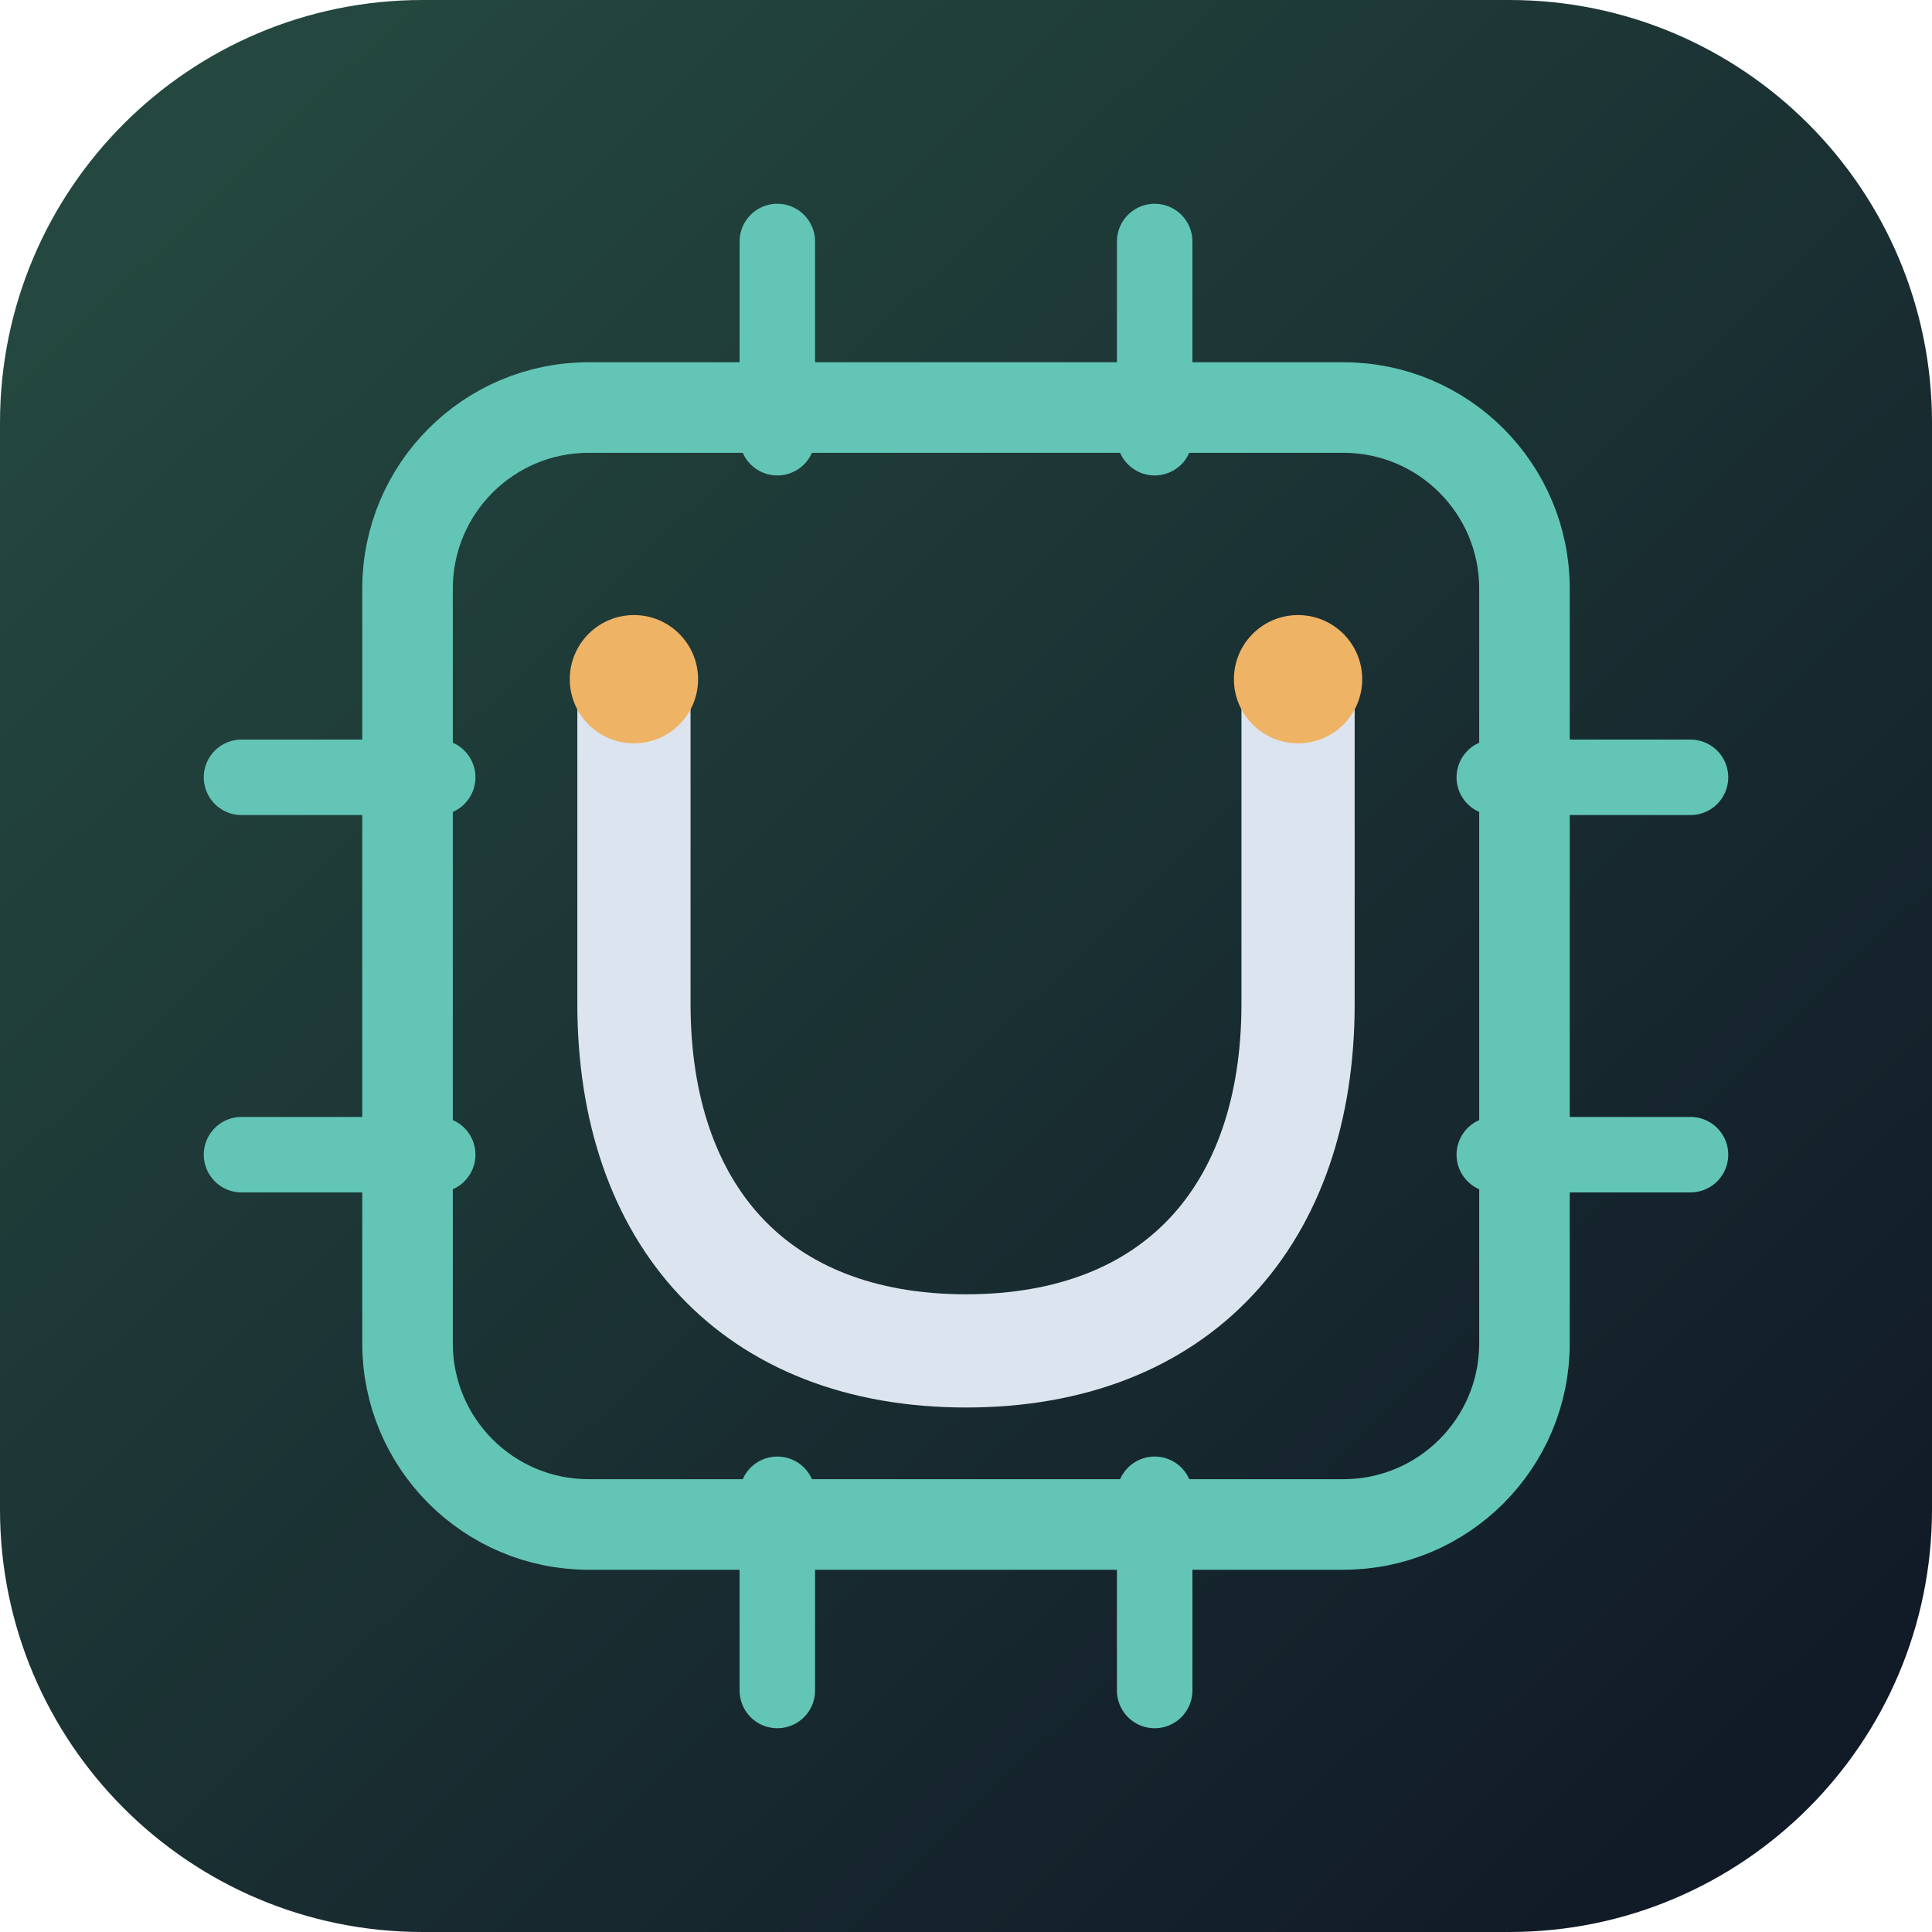
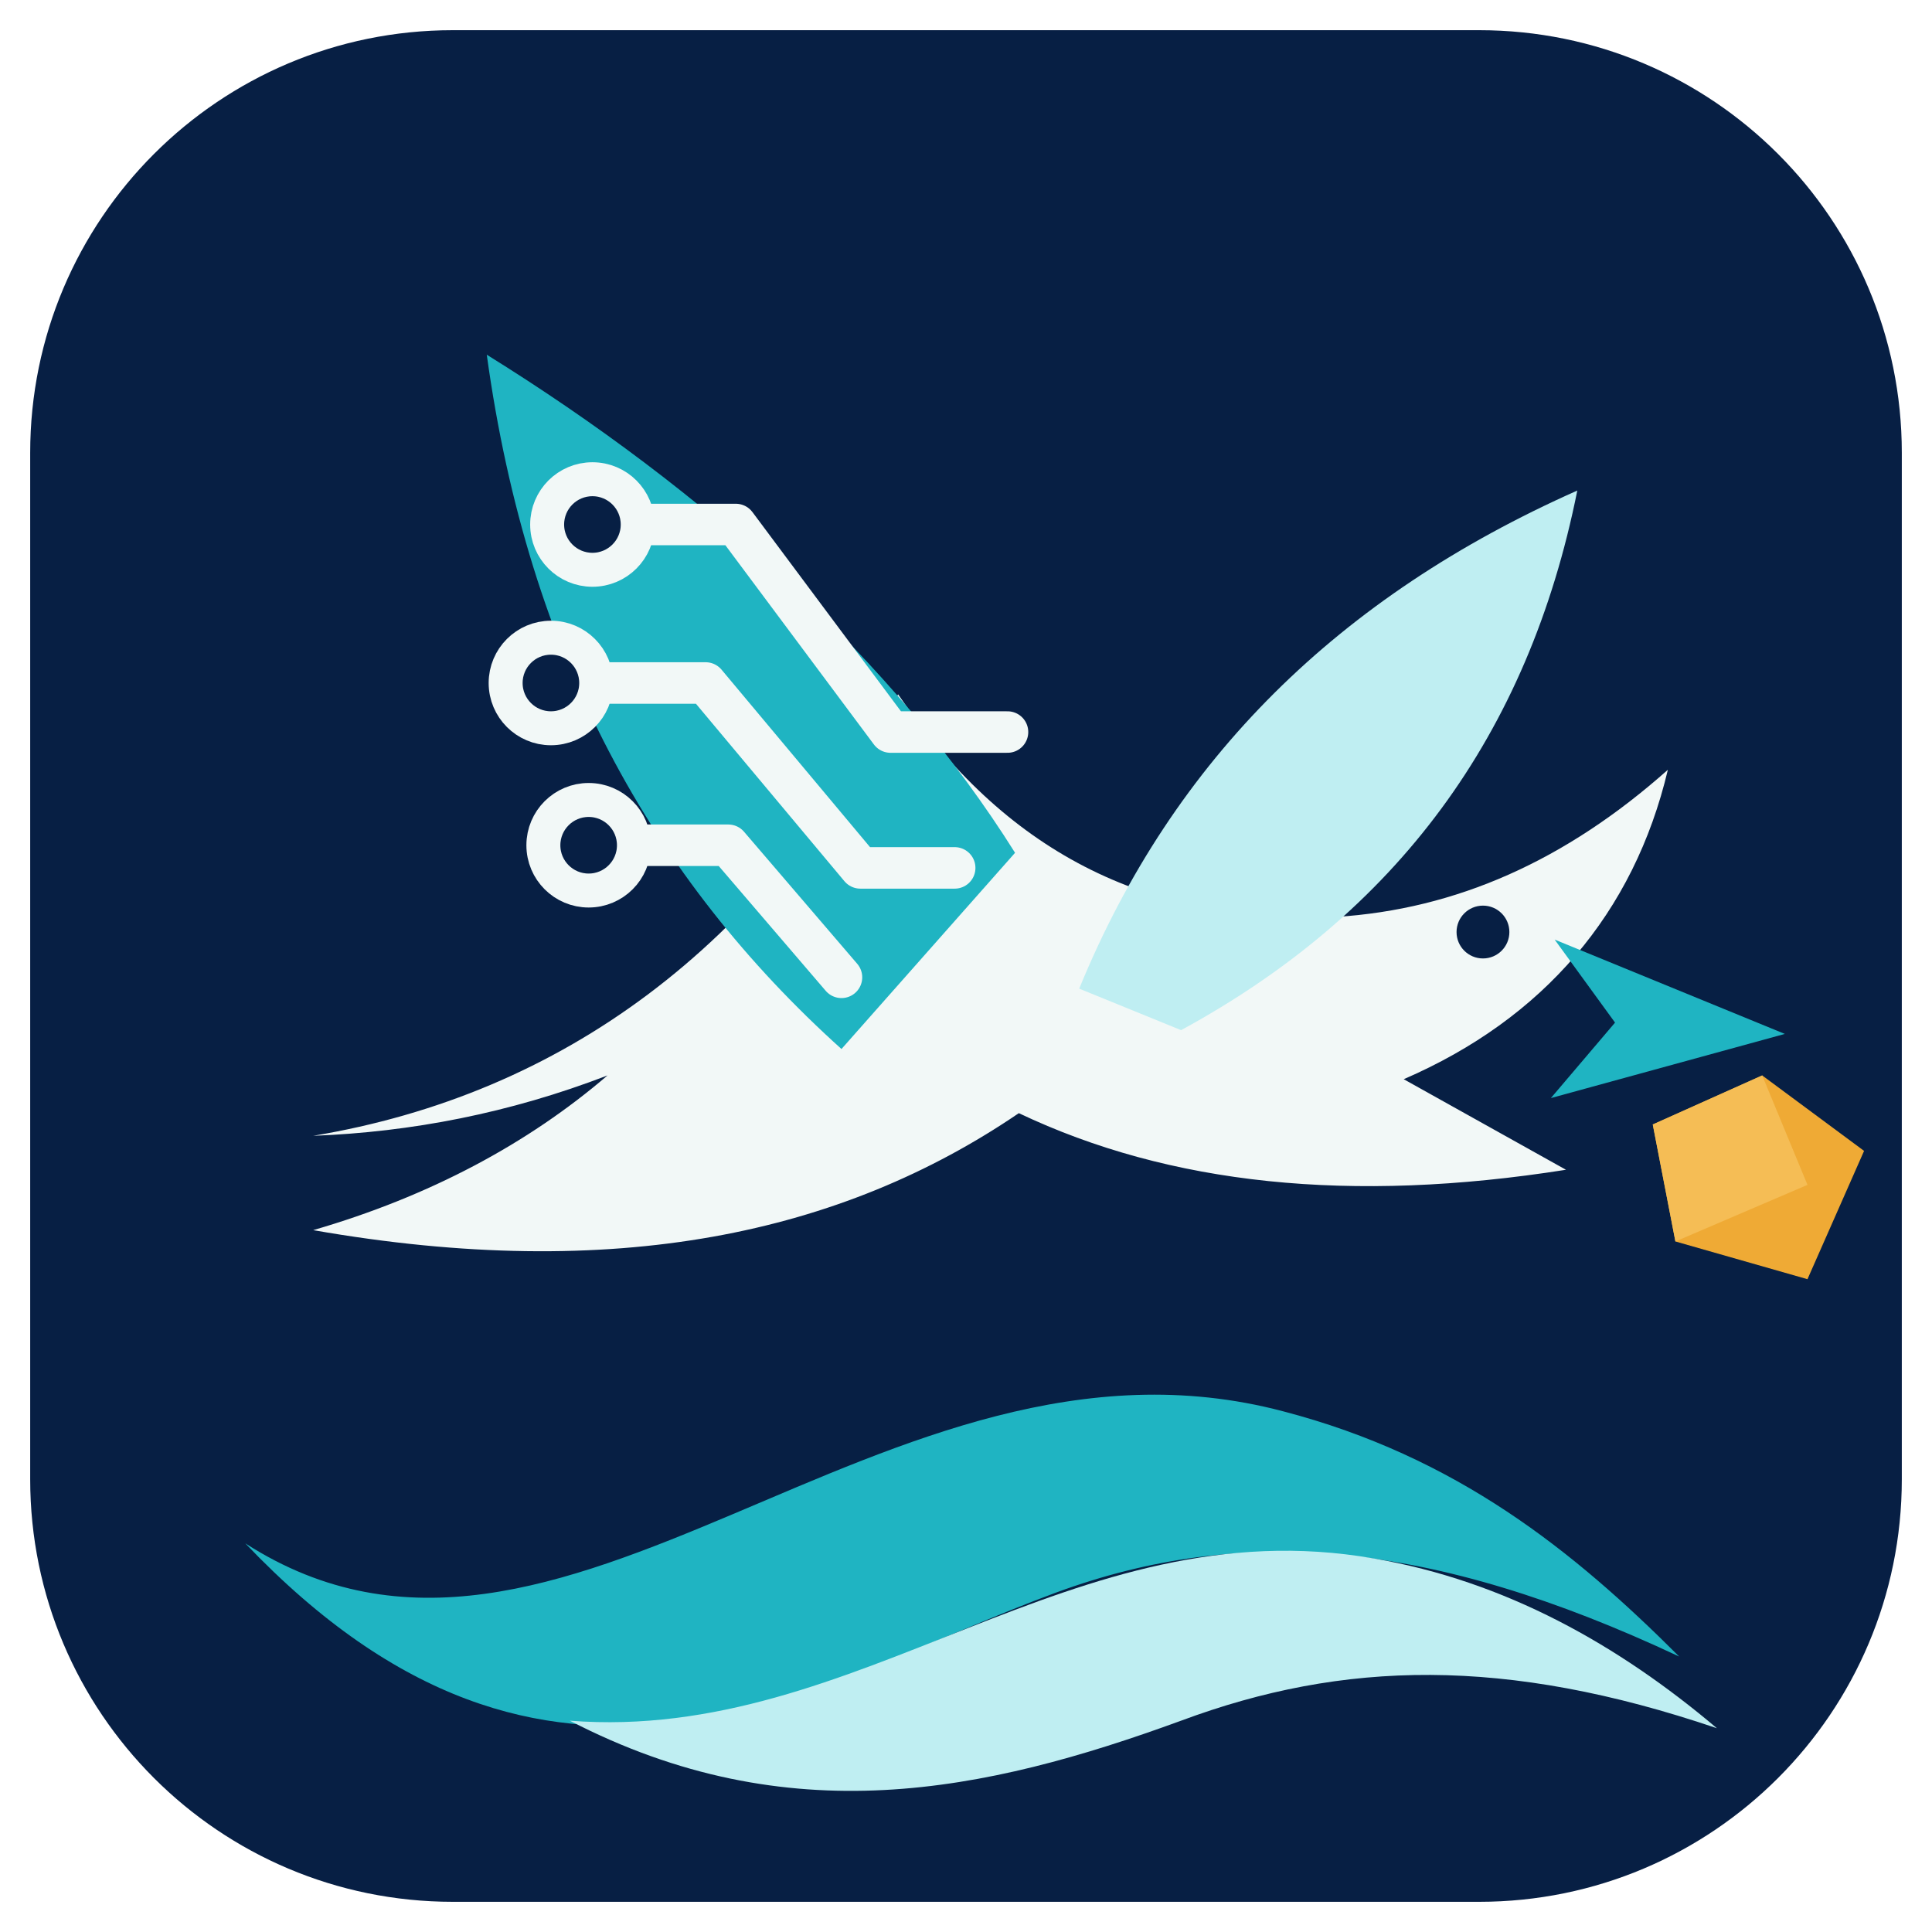
<svg xmlns="http://www.w3.org/2000/svg" viewBox="0 0 512 512">
-   <defs>
-     <linearGradient id="bg" x1="48" y1="40" x2="464" y2="472" gradientUnits="userSpaceOnUse">
-       <stop stop-color="#24483f" />
-       <stop offset="1" stop-color="#111a27" />
-     </linearGradient>
-   </defs>
-   <rect width="512" height="512" rx="112" fill="url(#bg)" />
-   <rect x="108" y="108" width="296" height="296" rx="48" fill="none" stroke="#63c5b6" stroke-width="24" />
-   <path d="M168 180v86c0 56 32 92 88 92s88-36 88-92v-86" fill="none" stroke="#dce5ef" stroke-linecap="round" stroke-width="30" />
-   <path d="M116 206H64m384 0h-52M116 306H64m384 0h-52M206 116V64m100 52V64m-100 384v-52m100 52v-52" fill="none" stroke="#63c5b6" stroke-linecap="round" stroke-width="20" />
-   <circle cx="168" cy="180" r="17" fill="#efb366" />
-   <circle cx="344" cy="180" r="17" fill="#efb366" />
+   <rect x="8" y="8" width="496" height="496" rx="112" fill="#071f44" />
+   <path d="M65 409c84 54 169-63 275-35 46 12 77 37 105 65-66-31-116-35-165-17-65 24-134 72-215-13Z" fill="#1fb4c2" />
+   <path d="M151 456c77 6 133-57 213-43 35 6 65 23 91 45-56-19-99-18-142-2-52 19-104 30-162 0Z" fill="#bfeef2" />
+   <path d="M83 301c66-11 119-50 155-117 28 41 65 61 116 59 32-2 61-15 88-39-9 38-33 66-70 82l43 24c-57 9-105 4-145-15-47 32-107 45-187 31 31-9 57-23 78-41-26 10-52 15-78 16Z" fill="#f2f8f7" />
+   <path d="M223 278c-50-45-83-104-94-184 58 36 108 81 140 132l-46 52Z" fill="#1fb4c2" />
+   <path d="M286 262c25-61 69-104 132-132-13 65-48 112-105 143l-27-11Z" fill="#bfeef2" />
+   <path d="m412 249 61 25-62 17 17-20-16-22Z" fill="#1fb4c2" />
+   <circle cx="393" cy="247" r="7" fill="#071f44" />
+   <path d="M164 139h31l41 55h31M153 181h34l41 49h25M163 224h30l30 35" fill="none" stroke="#f2f8f7" stroke-linecap="round" stroke-linejoin="round" stroke-width="11" />
+   <circle cx="157" cy="139" r="12" fill="#071f44" stroke="#f2f8f7" stroke-width="9" />
+   <circle cx="146" cy="181" r="12" fill="#071f44" stroke="#f2f8f7" stroke-width="9" />
+   <circle cx="156" cy="224" r="12" fill="#071f44" stroke="#f2f8f7" stroke-width="9" />
+   <path d="m467 285 27 20-15 34-35-10-6-31 29-13Z" fill="#efaa35" />
+   <path d="m467 285 12 29-35 15-6-31 29-13Z" fill="#f5bd55" />
</svg>
